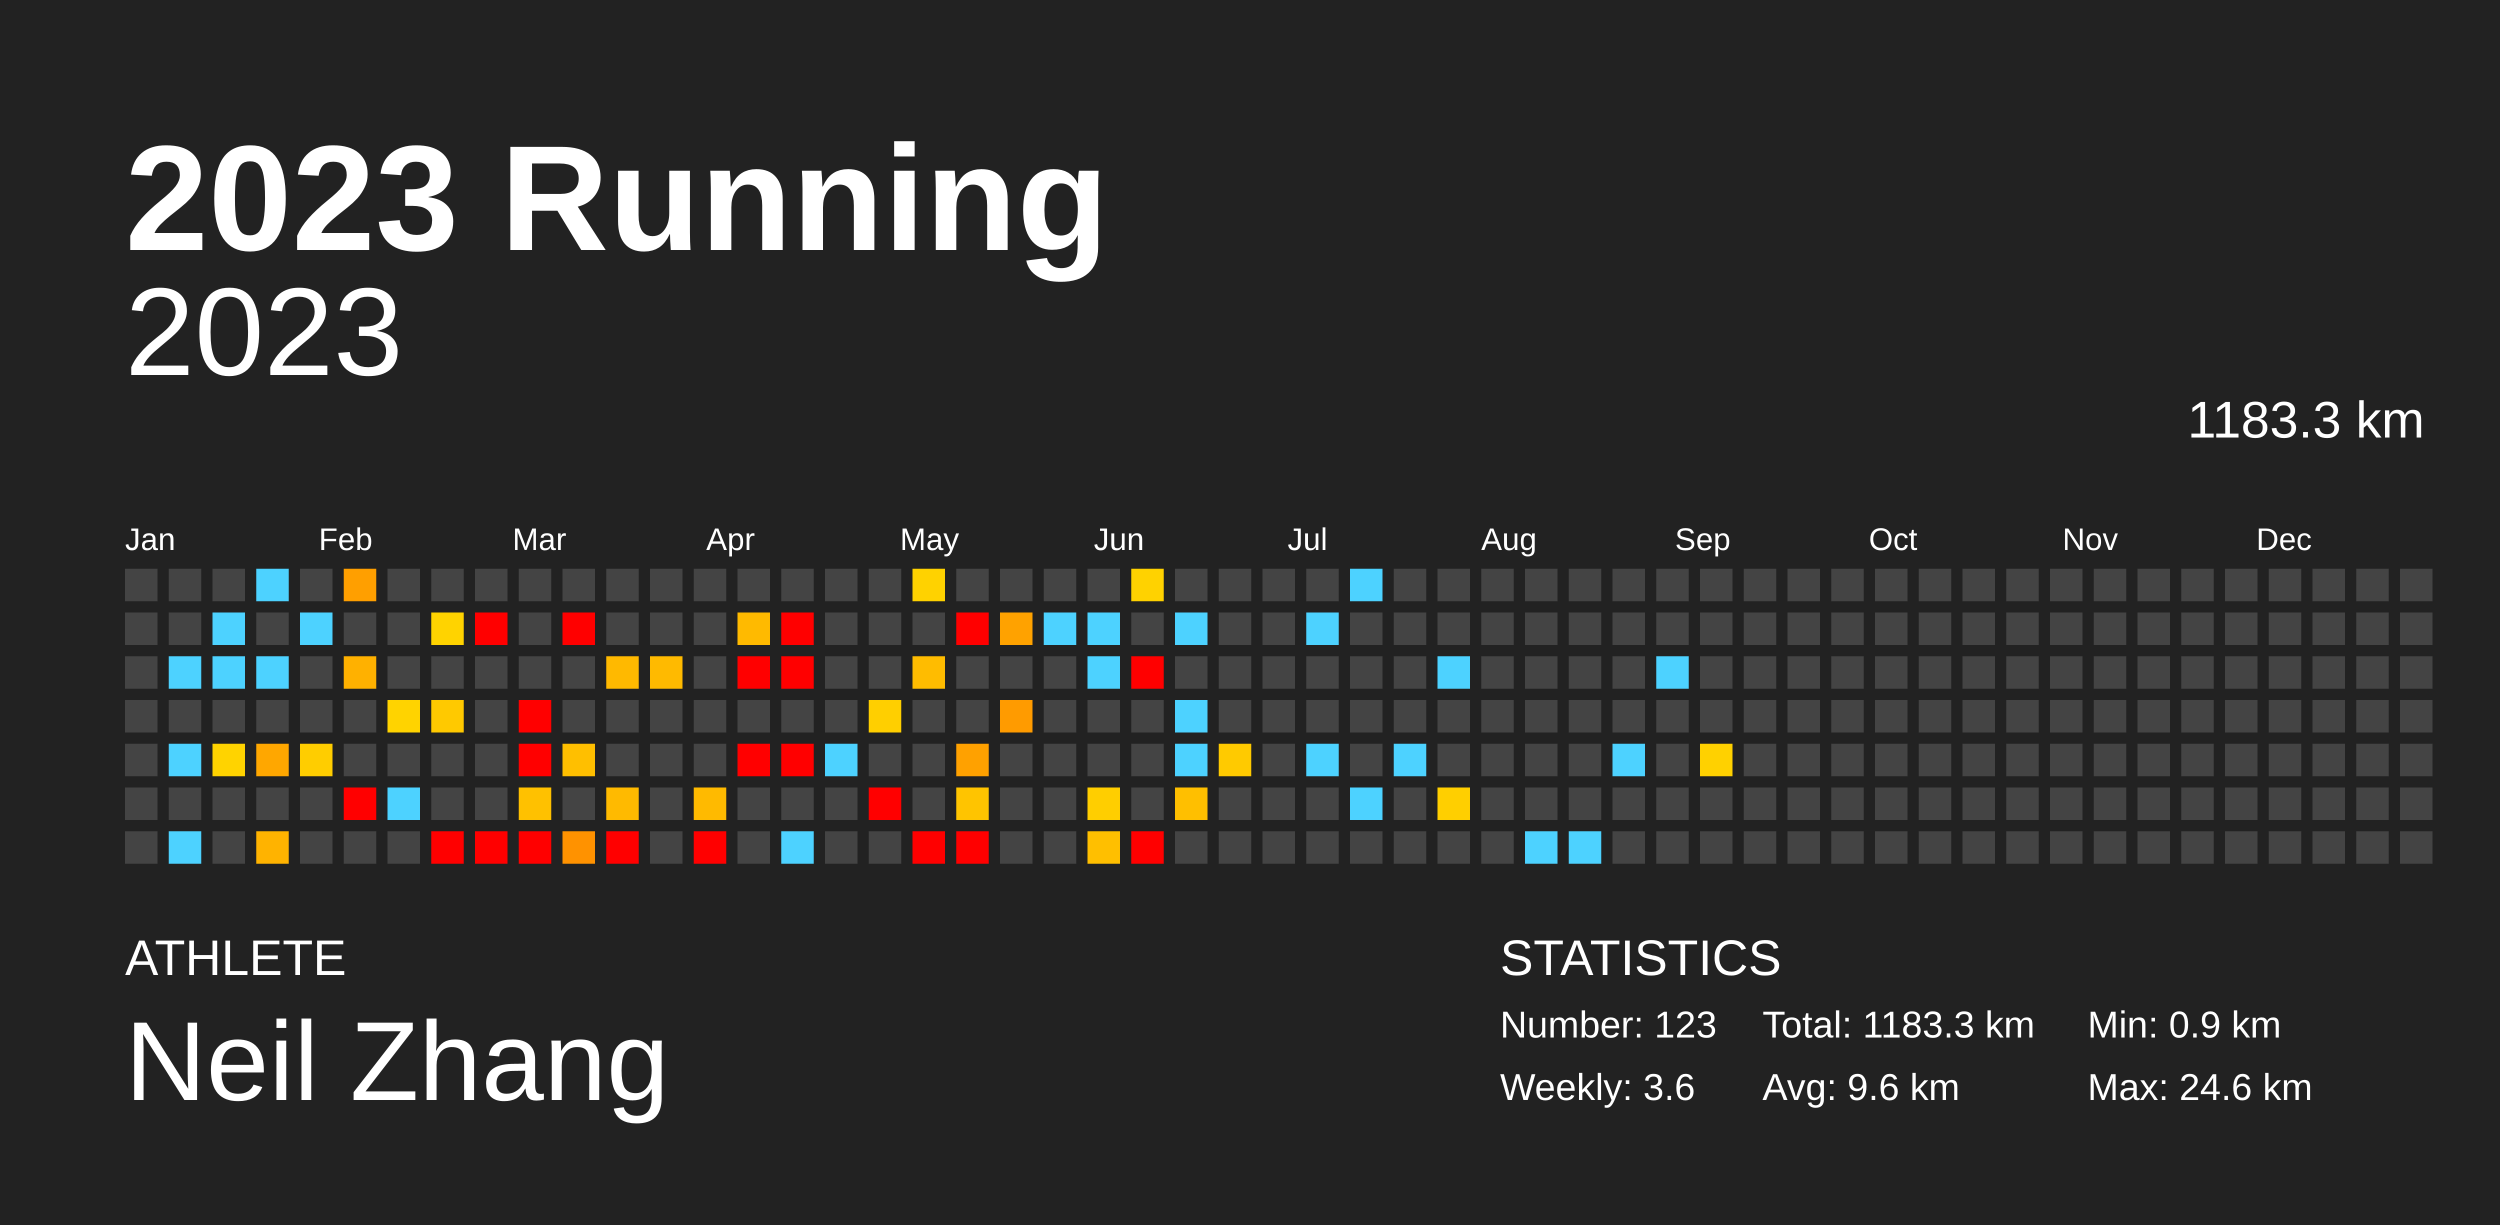
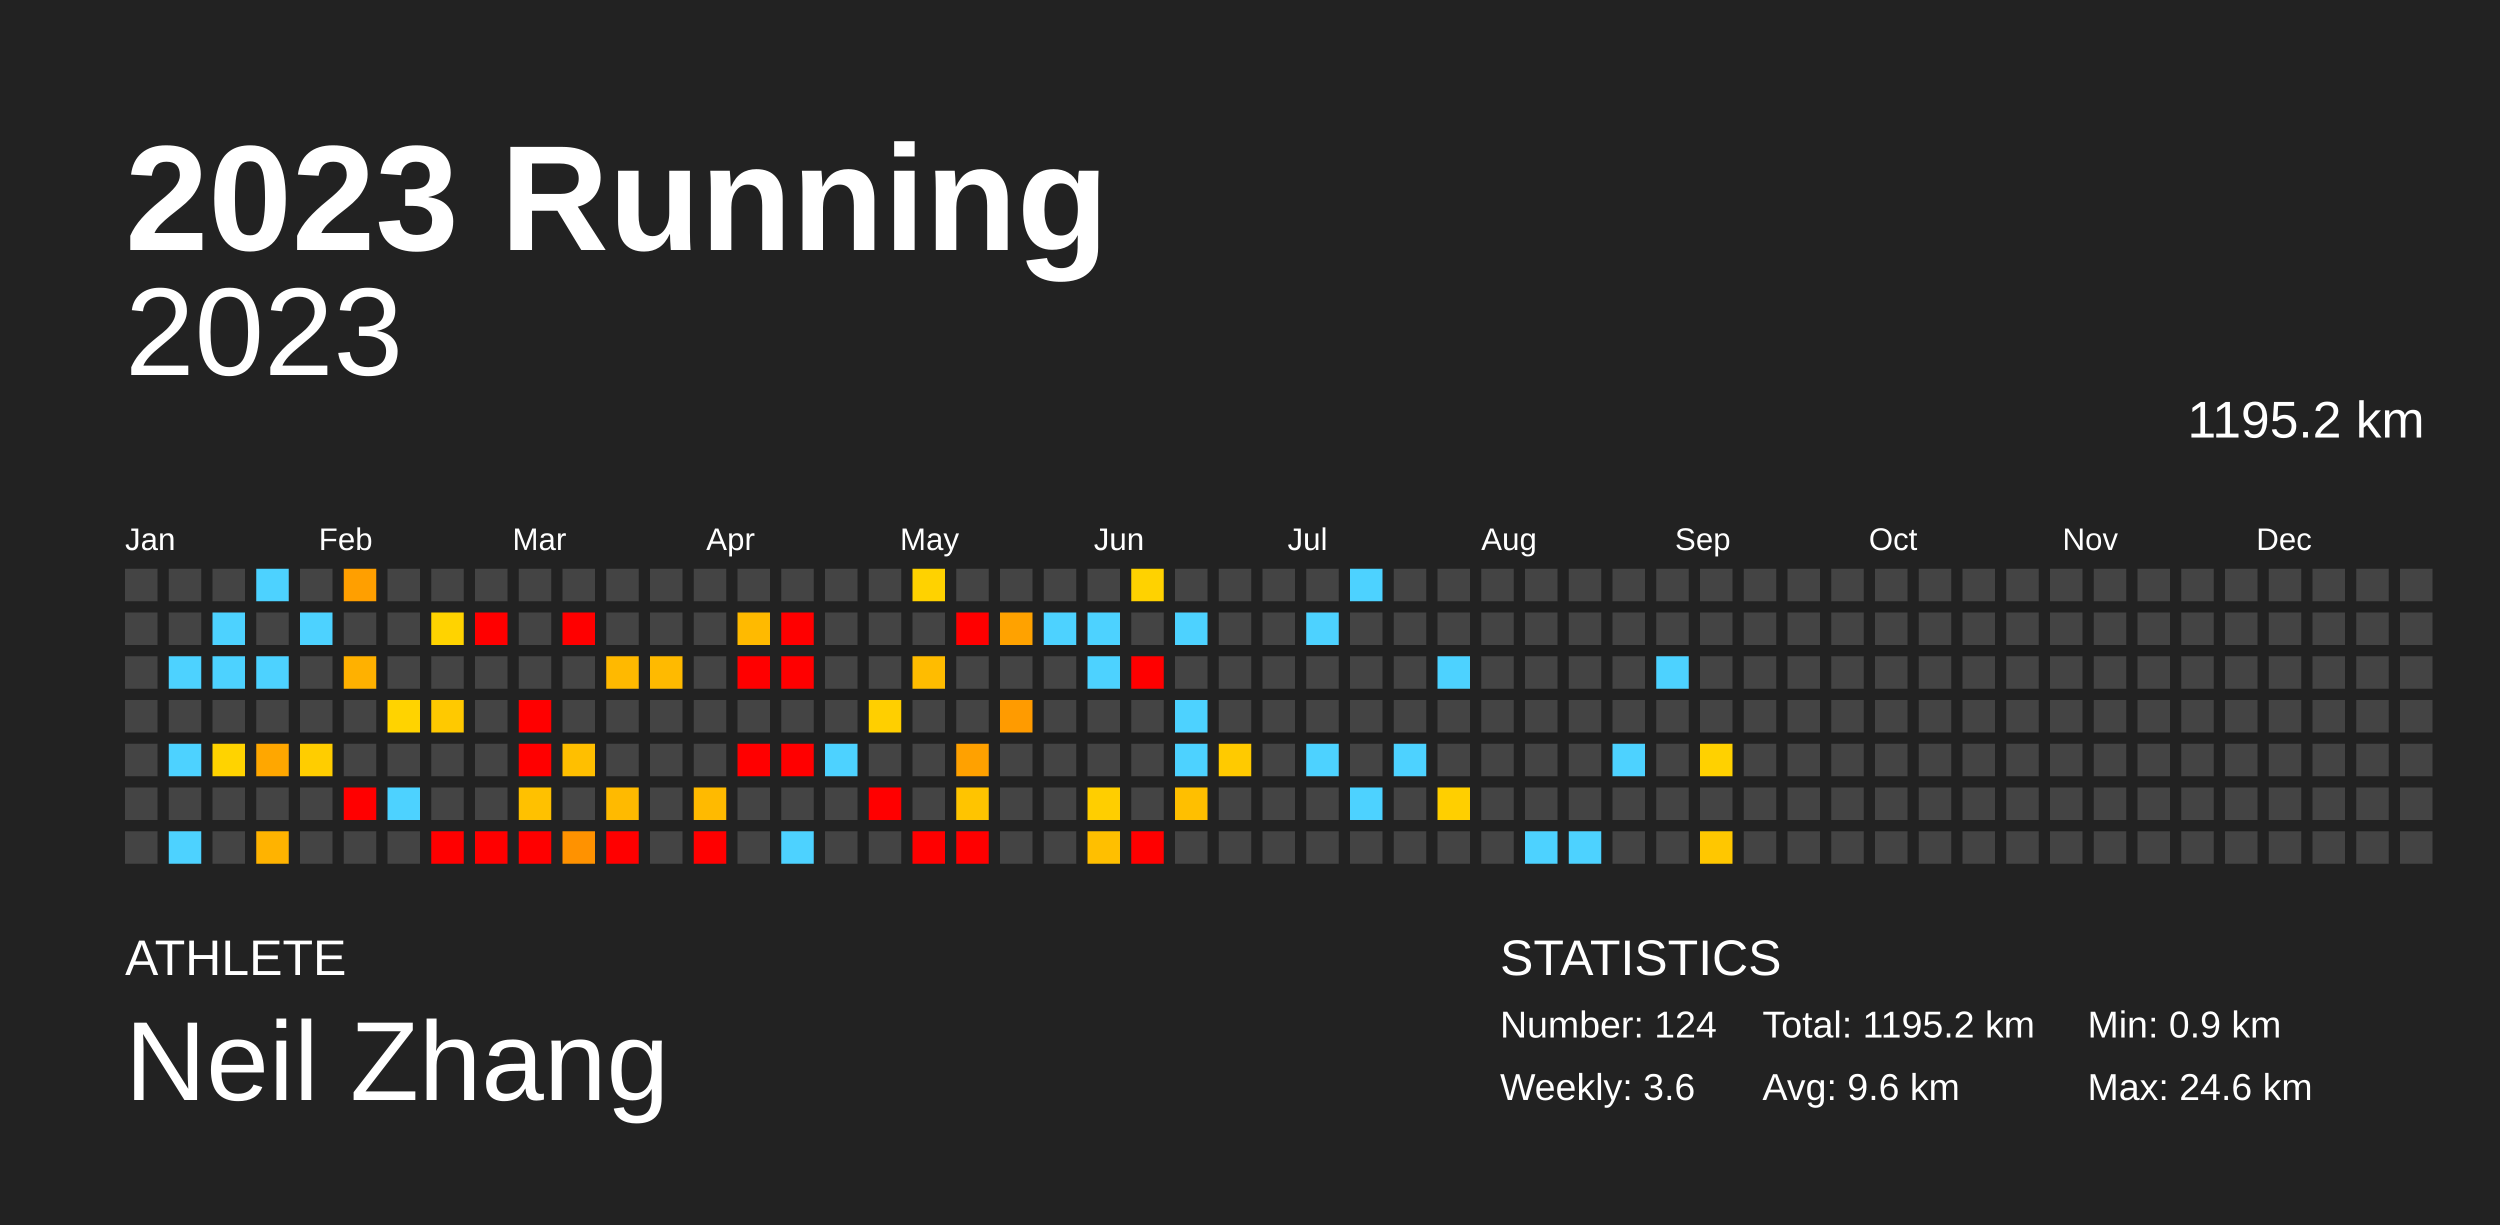
<svg xmlns="http://www.w3.org/2000/svg" baseProfile="full" height="98mm" version="1.1" viewBox="0,0,200,98" width="200mm">
  <defs />
  <rect fill="#222222" height="98" width="200" x="0" y="0" />
  <text fill="#FFFFFF" style="font-size:12px; font-family:Arial; font-weight:bold;" x="10" y="20">2023 Running</text>
  <text fill="#FFFFFF" style="font-size:4px; font-family:Arial" x="10" y="78">ATHLETE</text>
  <text fill="#FFFFFF" style="font-size:9px; font-family:Arial" x="10" y="88">Neil Zhang</text>
  <text fill="#FFFFFF" style="font-size:4px; font-family:Arial" x="120" y="78">STATISTICS</text>
-   <text fill="#FFFFFF" style="font-size:3px; font-family:Arial" x="120" y="83">Number: 123</text>
+   <text fill="#FFFFFF" style="font-size:3px; font-family:Arial" x="120" y="83">Number: 124</text>
  <text fill="#FFFFFF" style="font-size:3px; font-family:Arial" x="120" y="88">Weekly: 3.6</text>
-   <text fill="#FFFFFF" style="font-size:3px; font-family:Arial" x="141" y="83">Total: 1183.3 km</text>
+   <text fill="#FFFFFF" style="font-size:3px; font-family:Arial" x="141" y="83">Total: 1195.2 km</text>
  <text fill="#FFFFFF" style="font-size:3px; font-family:Arial" x="141" y="88">Avg: 9.6 km</text>
  <text fill="#FFFFFF" style="font-size:3px; font-family:Arial" x="167" y="83">Min: 0.9 km</text>
  <text fill="#FFFFFF" style="font-size:3px; font-family:Arial" x="167" y="88">Max: 24.6 km</text>
  <text alignment-baseline="hanging" fill="#FFFFFF" style="font-size:10.0px; font-family:Arial;" x="10" y="30">2023</text>
-   <text alignment-baseline="hanging" fill="#FFFFFF" style="font-size:4.125px; font-family:Arial;" x="175" y="35">1183.3 km</text>
+   <text alignment-baseline="hanging" fill="#FFFFFF" style="font-size:4.125px; font-family:Arial;" x="175" y="35">1195.2 km</text>
  <text fill="#FFFFFF" style="font-size:2.5px; font-family:Arial" x="10.0" y="44">Jan</text>
  <text fill="#FFFFFF" style="font-size:2.5px; font-family:Arial" x="25.5" y="44">Feb</text>
  <text fill="#FFFFFF" style="font-size:2.5px; font-family:Arial" x="41.0" y="44">Mar</text>
  <text fill="#FFFFFF" style="font-size:2.5px; font-family:Arial" x="56.5" y="44">Apr</text>
  <text fill="#FFFFFF" style="font-size:2.5px; font-family:Arial" x="72.0" y="44">May</text>
  <text fill="#FFFFFF" style="font-size:2.5px; font-family:Arial" x="87.5" y="44">Jun</text>
  <text fill="#FFFFFF" style="font-size:2.5px; font-family:Arial" x="103.0" y="44">Jul</text>
  <text fill="#FFFFFF" style="font-size:2.5px; font-family:Arial" x="118.5" y="44">Aug</text>
  <text fill="#FFFFFF" style="font-size:2.5px; font-family:Arial" x="134.0" y="44">Sep</text>
  <text fill="#FFFFFF" style="font-size:2.5px; font-family:Arial" x="149.5" y="44">Oct</text>
  <text fill="#FFFFFF" style="font-size:2.5px; font-family:Arial" x="165.0" y="44">Nov</text>
  <text fill="#FFFFFF" style="font-size:2.5px; font-family:Arial" x="180.5" y="44">Dec</text>
  <rect fill="#444444" height="2.6" width="2.6" x="10.0" y="45.5" />
  <rect fill="#444444" height="2.6" width="2.6" x="10.0" y="49.0" />
  <rect fill="#444444" height="2.6" width="2.6" x="10.0" y="52.5" />
  <rect fill="#444444" height="2.6" width="2.6" x="10.0" y="56.0" />
  <rect fill="#444444" height="2.6" width="2.6" x="10.0" y="59.5" />
  <rect fill="#444444" height="2.6" width="2.6" x="10.0" y="63.0" />
  <rect fill="#444444" height="2.6" width="2.6" x="10.0" y="66.5" />
  <rect fill="#444444" height="2.6" width="2.6" x="13.5" y="45.5" />
  <rect fill="#444444" height="2.6" width="2.6" x="13.5" y="49.0" />
  <rect fill="#4dd2ff" height="2.6" width="2.6" x="13.5" y="52.5" />
  <rect fill="#444444" height="2.6" width="2.6" x="13.5" y="56.0" />
  <rect fill="#4dd2ff" height="2.6" width="2.6" x="13.5" y="59.5" />
  <rect fill="#444444" height="2.6" width="2.6" x="13.5" y="63.0" />
  <rect fill="#4dd2ff" height="2.6" width="2.6" x="13.5" y="66.5" />
  <rect fill="#444444" height="2.6" width="2.6" x="17.0" y="45.5" />
  <rect fill="#4dd2ff" height="2.6" width="2.6" x="17.0" y="49.0" />
  <rect fill="#4dd2ff" height="2.6" width="2.6" x="17.0" y="52.5" />
  <rect fill="#444444" height="2.6" width="2.6" x="17.0" y="56.0" />
  <rect fill="#ffd300" height="2.6" width="2.6" x="17.0" y="59.5" />
  <rect fill="#444444" height="2.6" width="2.6" x="17.0" y="63.0" />
  <rect fill="#444444" height="2.6" width="2.6" x="17.0" y="66.5" />
  <rect fill="#4dd2ff" height="2.6" width="2.6" x="20.5" y="45.5" />
  <rect fill="#444444" height="2.6" width="2.6" x="20.5" y="49.0" />
  <rect fill="#4dd2ff" height="2.6" width="2.6" x="20.5" y="52.5" />
  <rect fill="#444444" height="2.6" width="2.6" x="20.5" y="56.0" />
  <rect fill="#ffa700" height="2.6" width="2.6" x="20.5" y="59.5" />
  <rect fill="#444444" height="2.6" width="2.6" x="20.5" y="63.0" />
  <rect fill="#ffb300" height="2.6" width="2.6" x="20.5" y="66.5" />
  <rect fill="#444444" height="2.6" width="2.6" x="24.0" y="45.5" />
  <rect fill="#4dd2ff" height="2.6" width="2.6" x="24.0" y="49.0" />
  <rect fill="#444444" height="2.6" width="2.6" x="24.0" y="52.5" />
  <rect fill="#444444" height="2.6" width="2.6" x="24.0" y="56.0" />
  <rect fill="#ffcd00" height="2.6" width="2.6" x="24.0" y="59.5" />
  <rect fill="#444444" height="2.6" width="2.6" x="24.0" y="63.0" />
  <rect fill="#444444" height="2.6" width="2.6" x="24.0" y="66.5" />
  <rect fill="#ff9f00" height="2.6" width="2.6" x="27.5" y="45.5" />
  <rect fill="#444444" height="2.6" width="2.6" x="27.5" y="49.0" />
  <rect fill="#ffb100" height="2.6" width="2.6" x="27.5" y="52.5" />
  <rect fill="#444444" height="2.6" width="2.6" x="27.5" y="56.0" />
  <rect fill="#444444" height="2.6" width="2.6" x="27.5" y="59.5" />
  <rect fill="red" height="2.6" width="2.6" x="27.5" y="63.0" />
  <rect fill="#444444" height="2.6" width="2.6" x="27.5" y="66.5" />
  <rect fill="#444444" height="2.6" width="2.6" x="31.0" y="45.5" />
  <rect fill="#444444" height="2.6" width="2.6" x="31.0" y="49.0" />
  <rect fill="#444444" height="2.6" width="2.6" x="31.0" y="52.5" />
  <rect fill="#ffd300" height="2.6" width="2.6" x="31.0" y="56.0" />
  <rect fill="#444444" height="2.6" width="2.6" x="31.0" y="59.5" />
  <rect fill="#4dd2ff" height="2.6" width="2.6" x="31.0" y="63.0" />
  <rect fill="#444444" height="2.6" width="2.6" x="31.0" y="66.5" />
  <rect fill="#444444" height="2.6" width="2.6" x="34.5" y="45.5" />
  <rect fill="#ffd300" height="2.6" width="2.6" x="34.5" y="49.0" />
  <rect fill="#444444" height="2.6" width="2.6" x="34.5" y="52.5" />
  <rect fill="#ffc900" height="2.6" width="2.6" x="34.5" y="56.0" />
  <rect fill="#444444" height="2.6" width="2.6" x="34.5" y="59.5" />
  <rect fill="#444444" height="2.6" width="2.6" x="34.5" y="63.0" />
  <rect fill="red" height="2.6" width="2.6" x="34.5" y="66.5" />
  <rect fill="#444444" height="2.6" width="2.6" x="38.0" y="45.5" />
  <rect fill="red" height="2.6" width="2.6" x="38.0" y="49.0" />
  <rect fill="#444444" height="2.6" width="2.6" x="38.0" y="52.5" />
  <rect fill="#444444" height="2.6" width="2.6" x="38.0" y="56.0" />
  <rect fill="#444444" height="2.6" width="2.6" x="38.0" y="59.5" />
  <rect fill="#444444" height="2.6" width="2.6" x="38.0" y="63.0" />
  <rect fill="red" height="2.6" width="2.6" x="38.0" y="66.5" />
  <rect fill="#444444" height="2.6" width="2.6" x="41.5" y="45.5" />
  <rect fill="#444444" height="2.6" width="2.6" x="41.5" y="49.0" />
  <rect fill="#444444" height="2.6" width="2.6" x="41.5" y="52.5" />
  <rect fill="red" height="2.6" width="2.6" x="41.5" y="56.0" />
  <rect fill="red" height="2.6" width="2.6" x="41.5" y="59.5" />
  <rect fill="#ffc100" height="2.6" width="2.6" x="41.5" y="63.0" />
  <rect fill="red" height="2.6" width="2.6" x="41.5" y="66.5" />
  <rect fill="#444444" height="2.6" width="2.6" x="45.0" y="45.5" />
  <rect fill="red" height="2.6" width="2.6" x="45.0" y="49.0" />
  <rect fill="#444444" height="2.6" width="2.6" x="45.0" y="52.5" />
  <rect fill="#444444" height="2.6" width="2.6" x="45.0" y="56.0" />
  <rect fill="#ffbf00" height="2.6" width="2.6" x="45.0" y="59.5" />
  <rect fill="#444444" height="2.6" width="2.6" x="45.0" y="63.0" />
  <rect fill="#ff9200" height="2.6" width="2.6" x="45.0" y="66.5" />
  <rect fill="#444444" height="2.6" width="2.6" x="48.5" y="45.5" />
  <rect fill="#444444" height="2.6" width="2.6" x="48.5" y="49.0" />
  <rect fill="#ffb900" height="2.6" width="2.6" x="48.5" y="52.5" />
  <rect fill="#444444" height="2.6" width="2.6" x="48.5" y="56.0" />
  <rect fill="#444444" height="2.6" width="2.6" x="48.5" y="59.5" />
  <rect fill="#ffba00" height="2.6" width="2.6" x="48.5" y="63.0" />
  <rect fill="red" height="2.6" width="2.6" x="48.5" y="66.5" />
  <rect fill="#444444" height="2.6" width="2.6" x="52.0" y="45.5" />
  <rect fill="#444444" height="2.6" width="2.6" x="52.0" y="49.0" />
  <rect fill="#ffba00" height="2.6" width="2.6" x="52.0" y="52.5" />
  <rect fill="#444444" height="2.6" width="2.6" x="52.0" y="56.0" />
  <rect fill="#444444" height="2.6" width="2.6" x="52.0" y="59.5" />
  <rect fill="#444444" height="2.6" width="2.6" x="52.0" y="63.0" />
  <rect fill="#444444" height="2.6" width="2.6" x="52.0" y="66.5" />
  <rect fill="#444444" height="2.6" width="2.6" x="55.5" y="45.5" />
  <rect fill="#444444" height="2.6" width="2.6" x="55.5" y="49.0" />
  <rect fill="#444444" height="2.6" width="2.6" x="55.5" y="52.5" />
  <rect fill="#444444" height="2.6" width="2.6" x="55.5" y="56.0" />
  <rect fill="#444444" height="2.6" width="2.6" x="55.5" y="59.5" />
  <rect fill="#ffba00" height="2.6" width="2.6" x="55.5" y="63.0" />
  <rect fill="red" height="2.6" width="2.6" x="55.5" y="66.5" />
  <rect fill="#444444" height="2.6" width="2.6" x="59.0" y="45.5" />
  <rect fill="#ffba00" height="2.6" width="2.6" x="59.0" y="49.0" />
  <rect fill="red" height="2.6" width="2.6" x="59.0" y="52.5" />
  <rect fill="#444444" height="2.6" width="2.6" x="59.0" y="56.0" />
  <rect fill="red" height="2.6" width="2.6" x="59.0" y="59.5" />
  <rect fill="#444444" height="2.6" width="2.6" x="59.0" y="63.0" />
  <rect fill="#444444" height="2.6" width="2.6" x="59.0" y="66.5" />
  <rect fill="#444444" height="2.6" width="2.6" x="62.5" y="45.5" />
  <rect fill="red" height="2.6" width="2.6" x="62.5" y="49.0" />
  <rect fill="red" height="2.6" width="2.6" x="62.5" y="52.5" />
  <rect fill="#444444" height="2.6" width="2.6" x="62.5" y="56.0" />
  <rect fill="red" height="2.6" width="2.6" x="62.5" y="59.5" />
  <rect fill="#444444" height="2.6" width="2.6" x="62.5" y="63.0" />
  <rect fill="#4dd2ff" height="2.6" width="2.6" x="62.5" y="66.5" />
  <rect fill="#444444" height="2.6" width="2.6" x="66.0" y="45.5" />
  <rect fill="#444444" height="2.6" width="2.6" x="66.0" y="49.0" />
  <rect fill="#444444" height="2.6" width="2.6" x="66.0" y="52.5" />
  <rect fill="#444444" height="2.6" width="2.6" x="66.0" y="56.0" />
  <rect fill="#4dd2ff" height="2.6" width="2.6" x="66.0" y="59.5" />
  <rect fill="#444444" height="2.6" width="2.6" x="66.0" y="63.0" />
  <rect fill="#444444" height="2.6" width="2.6" x="66.0" y="66.5" />
  <rect fill="#444444" height="2.6" width="2.6" x="69.5" y="45.5" />
  <rect fill="#444444" height="2.6" width="2.6" x="69.5" y="49.0" />
  <rect fill="#444444" height="2.6" width="2.6" x="69.5" y="52.5" />
  <rect fill="#ffcf00" height="2.6" width="2.6" x="69.5" y="56.0" />
  <rect fill="#444444" height="2.6" width="2.6" x="69.5" y="59.5" />
  <rect fill="red" height="2.6" width="2.6" x="69.5" y="63.0" />
  <rect fill="#444444" height="2.6" width="2.6" x="69.5" y="66.5" />
  <rect fill="#ffd200" height="2.6" width="2.6" x="73.0" y="45.5" />
  <rect fill="#444444" height="2.6" width="2.6" x="73.0" y="49.0" />
  <rect fill="#ffbc00" height="2.6" width="2.6" x="73.0" y="52.5" />
  <rect fill="#444444" height="2.6" width="2.6" x="73.0" y="56.0" />
  <rect fill="#444444" height="2.6" width="2.6" x="73.0" y="59.5" />
  <rect fill="#444444" height="2.6" width="2.6" x="73.0" y="63.0" />
  <rect fill="red" height="2.6" width="2.6" x="73.0" y="66.5" />
  <rect fill="#444444" height="2.6" width="2.6" x="76.5" y="45.5" />
  <rect fill="red" height="2.6" width="2.6" x="76.5" y="49.0" />
  <rect fill="#444444" height="2.6" width="2.6" x="76.5" y="52.5" />
  <rect fill="#444444" height="2.6" width="2.6" x="76.5" y="56.0" />
  <rect fill="#ffa100" height="2.6" width="2.6" x="76.5" y="59.5" />
  <rect fill="#ffc400" height="2.6" width="2.6" x="76.5" y="63.0" />
  <rect fill="red" height="2.6" width="2.6" x="76.5" y="66.5" />
  <rect fill="#444444" height="2.6" width="2.6" x="80.0" y="45.5" />
  <rect fill="#ffa200" height="2.6" width="2.6" x="80.0" y="49.0" />
  <rect fill="#444444" height="2.6" width="2.6" x="80.0" y="52.5" />
  <rect fill="#ff9b00" height="2.6" width="2.6" x="80.0" y="56.0" />
  <rect fill="#444444" height="2.6" width="2.6" x="80.0" y="59.5" />
  <rect fill="#444444" height="2.6" width="2.6" x="80.0" y="63.0" />
  <rect fill="#444444" height="2.6" width="2.6" x="80.0" y="66.5" />
  <rect fill="#444444" height="2.6" width="2.6" x="83.5" y="45.5" />
  <rect fill="#4dd2ff" height="2.6" width="2.6" x="83.5" y="49.0" />
  <rect fill="#444444" height="2.6" width="2.6" x="83.5" y="52.5" />
  <rect fill="#444444" height="2.6" width="2.6" x="83.5" y="56.0" />
  <rect fill="#444444" height="2.6" width="2.6" x="83.5" y="59.5" />
  <rect fill="#444444" height="2.6" width="2.6" x="83.5" y="63.0" />
  <rect fill="#444444" height="2.6" width="2.6" x="83.5" y="66.5" />
  <rect fill="#444444" height="2.6" width="2.6" x="87.0" y="45.5" />
  <rect fill="#4dd2ff" height="2.6" width="2.6" x="87.0" y="49.0" />
  <rect fill="#4dd2ff" height="2.6" width="2.6" x="87.0" y="52.5" />
  <rect fill="#444444" height="2.6" width="2.6" x="87.0" y="56.0" />
  <rect fill="#444444" height="2.6" width="2.6" x="87.0" y="59.5" />
  <rect fill="#ffce00" height="2.6" width="2.6" x="87.0" y="63.0" />
  <rect fill="#ffbf00" height="2.6" width="2.6" x="87.0" y="66.5" />
  <rect fill="#ffd200" height="2.6" width="2.6" x="90.5" y="45.5" />
  <rect fill="#444444" height="2.6" width="2.6" x="90.5" y="49.0" />
  <rect fill="red" height="2.6" width="2.6" x="90.5" y="52.5" />
  <rect fill="#444444" height="2.6" width="2.6" x="90.5" y="56.0" />
  <rect fill="#444444" height="2.6" width="2.6" x="90.5" y="59.5" />
  <rect fill="#444444" height="2.6" width="2.6" x="90.5" y="63.0" />
  <rect fill="red" height="2.6" width="2.6" x="90.5" y="66.5" />
  <rect fill="#444444" height="2.6" width="2.6" x="94.0" y="45.5" />
  <rect fill="#4dd2ff" height="2.6" width="2.6" x="94.0" y="49.0" />
  <rect fill="#444444" height="2.6" width="2.6" x="94.0" y="52.5" />
  <rect fill="#4dd2ff" height="2.6" width="2.6" x="94.0" y="56.0" />
  <rect fill="#4dd2ff" height="2.6" width="2.6" x="94.0" y="59.5" />
  <rect fill="#ffbf00" height="2.6" width="2.6" x="94.0" y="63.0" />
  <rect fill="#444444" height="2.6" width="2.6" x="94.0" y="66.5" />
  <rect fill="#444444" height="2.6" width="2.6" x="97.5" y="45.5" />
  <rect fill="#444444" height="2.6" width="2.6" x="97.5" y="49.0" />
  <rect fill="#444444" height="2.6" width="2.6" x="97.5" y="52.5" />
  <rect fill="#444444" height="2.6" width="2.6" x="97.5" y="56.0" />
  <rect fill="#ffca00" height="2.6" width="2.6" x="97.5" y="59.5" />
  <rect fill="#444444" height="2.6" width="2.6" x="97.5" y="63.0" />
  <rect fill="#444444" height="2.6" width="2.6" x="97.5" y="66.5" />
  <rect fill="#444444" height="2.6" width="2.6" x="101.0" y="45.5" />
  <rect fill="#444444" height="2.6" width="2.6" x="101.0" y="49.0" />
  <rect fill="#444444" height="2.6" width="2.6" x="101.0" y="52.5" />
  <rect fill="#444444" height="2.6" width="2.6" x="101.0" y="56.0" />
  <rect fill="#444444" height="2.6" width="2.6" x="101.0" y="59.5" />
  <rect fill="#444444" height="2.6" width="2.6" x="101.0" y="63.0" />
  <rect fill="#444444" height="2.6" width="2.6" x="101.0" y="66.5" />
  <rect fill="#444444" height="2.6" width="2.6" x="104.5" y="45.5" />
  <rect fill="#4dd2ff" height="2.6" width="2.6" x="104.5" y="49.0" />
  <rect fill="#444444" height="2.6" width="2.6" x="104.5" y="52.5" />
  <rect fill="#444444" height="2.6" width="2.6" x="104.5" y="56.0" />
  <rect fill="#4dd2ff" height="2.6" width="2.6" x="104.5" y="59.5" />
  <rect fill="#444444" height="2.6" width="2.6" x="104.5" y="63.0" />
  <rect fill="#444444" height="2.6" width="2.6" x="104.5" y="66.5" />
  <rect fill="#4dd2ff" height="2.6" width="2.6" x="108.0" y="45.5" />
  <rect fill="#444444" height="2.6" width="2.6" x="108.0" y="49.0" />
  <rect fill="#444444" height="2.6" width="2.6" x="108.0" y="52.5" />
  <rect fill="#444444" height="2.6" width="2.6" x="108.0" y="56.0" />
  <rect fill="#444444" height="2.6" width="2.6" x="108.0" y="59.5" />
  <rect fill="#4dd2ff" height="2.6" width="2.6" x="108.0" y="63.0" />
  <rect fill="#444444" height="2.6" width="2.6" x="108.0" y="66.5" />
  <rect fill="#444444" height="2.6" width="2.6" x="111.5" y="45.5" />
  <rect fill="#444444" height="2.6" width="2.6" x="111.5" y="49.0" />
  <rect fill="#444444" height="2.6" width="2.6" x="111.5" y="52.5" />
  <rect fill="#444444" height="2.6" width="2.6" x="111.5" y="56.0" />
  <rect fill="#4dd2ff" height="2.6" width="2.6" x="111.5" y="59.5" />
  <rect fill="#444444" height="2.6" width="2.6" x="111.5" y="63.0" />
  <rect fill="#444444" height="2.6" width="2.6" x="111.5" y="66.5" />
  <rect fill="#444444" height="2.6" width="2.6" x="115.0" y="45.5" />
  <rect fill="#444444" height="2.6" width="2.6" x="115.0" y="49.0" />
  <rect fill="#4dd2ff" height="2.6" width="2.6" x="115.0" y="52.5" />
  <rect fill="#444444" height="2.6" width="2.6" x="115.0" y="56.0" />
  <rect fill="#444444" height="2.6" width="2.6" x="115.0" y="59.5" />
  <rect fill="#ffcf00" height="2.6" width="2.6" x="115.0" y="63.0" />
  <rect fill="#444444" height="2.6" width="2.6" x="115.0" y="66.5" />
  <rect fill="#444444" height="2.6" width="2.6" x="118.5" y="45.5" />
  <rect fill="#444444" height="2.6" width="2.6" x="118.5" y="49.0" />
  <rect fill="#444444" height="2.6" width="2.6" x="118.5" y="52.5" />
  <rect fill="#444444" height="2.6" width="2.6" x="118.5" y="56.0" />
  <rect fill="#444444" height="2.6" width="2.6" x="118.5" y="59.5" />
  <rect fill="#444444" height="2.6" width="2.6" x="118.5" y="63.0" />
  <rect fill="#444444" height="2.6" width="2.6" x="118.5" y="66.5" />
  <rect fill="#444444" height="2.6" width="2.6" x="122.0" y="45.5" />
  <rect fill="#444444" height="2.6" width="2.6" x="122.0" y="49.0" />
  <rect fill="#444444" height="2.6" width="2.6" x="122.0" y="52.5" />
  <rect fill="#444444" height="2.6" width="2.6" x="122.0" y="56.0" />
  <rect fill="#444444" height="2.6" width="2.6" x="122.0" y="59.5" />
  <rect fill="#444444" height="2.6" width="2.6" x="122.0" y="63.0" />
  <rect fill="#4dd2ff" height="2.6" width="2.6" x="122.0" y="66.5" />
  <rect fill="#444444" height="2.6" width="2.6" x="125.5" y="45.5" />
  <rect fill="#444444" height="2.6" width="2.6" x="125.5" y="49.0" />
  <rect fill="#444444" height="2.6" width="2.6" x="125.5" y="52.5" />
  <rect fill="#444444" height="2.6" width="2.6" x="125.5" y="56.0" />
  <rect fill="#444444" height="2.6" width="2.6" x="125.5" y="59.5" />
  <rect fill="#444444" height="2.6" width="2.6" x="125.5" y="63.0" />
  <rect fill="#4dd2ff" height="2.6" width="2.6" x="125.5" y="66.5" />
  <rect fill="#444444" height="2.6" width="2.6" x="129.0" y="45.5" />
  <rect fill="#444444" height="2.6" width="2.6" x="129.0" y="49.0" />
  <rect fill="#444444" height="2.6" width="2.6" x="129.0" y="52.5" />
  <rect fill="#444444" height="2.6" width="2.6" x="129.0" y="56.0" />
  <rect fill="#4dd2ff" height="2.6" width="2.6" x="129.0" y="59.5" />
  <rect fill="#444444" height="2.6" width="2.6" x="129.0" y="63.0" />
  <rect fill="#444444" height="2.6" width="2.6" x="129.0" y="66.5" />
  <rect fill="#444444" height="2.6" width="2.6" x="132.5" y="45.5" />
  <rect fill="#444444" height="2.6" width="2.6" x="132.5" y="49.0" />
  <rect fill="#4dd2ff" height="2.6" width="2.6" x="132.5" y="52.5" />
  <rect fill="#444444" height="2.6" width="2.6" x="132.5" y="56.0" />
  <rect fill="#444444" height="2.6" width="2.6" x="132.5" y="59.5" />
  <rect fill="#444444" height="2.6" width="2.6" x="132.5" y="63.0" />
  <rect fill="#444444" height="2.6" width="2.6" x="132.5" y="66.5" />
  <rect fill="#444444" height="2.6" width="2.6" x="136.0" y="45.5" />
  <rect fill="#444444" height="2.6" width="2.6" x="136.0" y="49.0" />
  <rect fill="#444444" height="2.6" width="2.6" x="136.0" y="52.5" />
  <rect fill="#444444" height="2.6" width="2.6" x="136.0" y="56.0" />
  <rect fill="#ffd100" height="2.6" width="2.6" x="136.0" y="59.5" />
  <rect fill="#444444" height="2.6" width="2.6" x="136.0" y="63.0" />
-   <rect fill="#444444" height="2.6" width="2.6" x="136.0" y="66.5" />
+   <rect fill="#ffc700" height="2.6" width="2.6" x="136.0" y="66.5" />
  <rect fill="#444444" height="2.6" width="2.6" x="139.5" y="45.5" />
  <rect fill="#444444" height="2.6" width="2.6" x="139.5" y="49.0" />
  <rect fill="#444444" height="2.6" width="2.6" x="139.5" y="52.5" />
  <rect fill="#444444" height="2.6" width="2.6" x="139.5" y="56.0" />
  <rect fill="#444444" height="2.6" width="2.6" x="139.5" y="59.5" />
  <rect fill="#444444" height="2.6" width="2.6" x="139.5" y="63.0" />
  <rect fill="#444444" height="2.6" width="2.6" x="139.5" y="66.5" />
  <rect fill="#444444" height="2.6" width="2.6" x="143.0" y="45.5" />
  <rect fill="#444444" height="2.6" width="2.6" x="143.0" y="49.0" />
  <rect fill="#444444" height="2.6" width="2.6" x="143.0" y="52.5" />
  <rect fill="#444444" height="2.6" width="2.6" x="143.0" y="56.0" />
  <rect fill="#444444" height="2.6" width="2.6" x="143.0" y="59.5" />
  <rect fill="#444444" height="2.6" width="2.6" x="143.0" y="63.0" />
  <rect fill="#444444" height="2.6" width="2.6" x="143.0" y="66.5" />
  <rect fill="#444444" height="2.6" width="2.6" x="146.5" y="45.5" />
  <rect fill="#444444" height="2.6" width="2.6" x="146.5" y="49.0" />
  <rect fill="#444444" height="2.6" width="2.6" x="146.5" y="52.5" />
  <rect fill="#444444" height="2.6" width="2.6" x="146.5" y="56.0" />
  <rect fill="#444444" height="2.6" width="2.6" x="146.5" y="59.5" />
  <rect fill="#444444" height="2.6" width="2.6" x="146.5" y="63.0" />
  <rect fill="#444444" height="2.6" width="2.6" x="146.5" y="66.5" />
  <rect fill="#444444" height="2.6" width="2.6" x="150.0" y="45.5" />
  <rect fill="#444444" height="2.6" width="2.6" x="150.0" y="49.0" />
  <rect fill="#444444" height="2.6" width="2.6" x="150.0" y="52.5" />
  <rect fill="#444444" height="2.6" width="2.6" x="150.0" y="56.0" />
  <rect fill="#444444" height="2.6" width="2.6" x="150.0" y="59.5" />
  <rect fill="#444444" height="2.6" width="2.6" x="150.0" y="63.0" />
  <rect fill="#444444" height="2.6" width="2.6" x="150.0" y="66.5" />
  <rect fill="#444444" height="2.6" width="2.6" x="153.5" y="45.5" />
  <rect fill="#444444" height="2.6" width="2.6" x="153.5" y="49.0" />
  <rect fill="#444444" height="2.6" width="2.6" x="153.5" y="52.5" />
  <rect fill="#444444" height="2.6" width="2.6" x="153.5" y="56.0" />
  <rect fill="#444444" height="2.6" width="2.6" x="153.5" y="59.5" />
  <rect fill="#444444" height="2.6" width="2.6" x="153.5" y="63.0" />
  <rect fill="#444444" height="2.6" width="2.6" x="153.5" y="66.5" />
  <rect fill="#444444" height="2.6" width="2.6" x="157.0" y="45.5" />
  <rect fill="#444444" height="2.6" width="2.6" x="157.0" y="49.0" />
  <rect fill="#444444" height="2.6" width="2.6" x="157.0" y="52.5" />
  <rect fill="#444444" height="2.6" width="2.6" x="157.0" y="56.0" />
  <rect fill="#444444" height="2.6" width="2.6" x="157.0" y="59.5" />
  <rect fill="#444444" height="2.6" width="2.6" x="157.0" y="63.0" />
  <rect fill="#444444" height="2.6" width="2.6" x="157.0" y="66.5" />
  <rect fill="#444444" height="2.6" width="2.6" x="160.5" y="45.5" />
  <rect fill="#444444" height="2.6" width="2.6" x="160.5" y="49.0" />
  <rect fill="#444444" height="2.6" width="2.6" x="160.5" y="52.5" />
  <rect fill="#444444" height="2.6" width="2.6" x="160.5" y="56.0" />
  <rect fill="#444444" height="2.6" width="2.6" x="160.5" y="59.5" />
  <rect fill="#444444" height="2.6" width="2.6" x="160.5" y="63.0" />
  <rect fill="#444444" height="2.6" width="2.6" x="160.5" y="66.5" />
  <rect fill="#444444" height="2.6" width="2.6" x="164.0" y="45.5" />
  <rect fill="#444444" height="2.6" width="2.6" x="164.0" y="49.0" />
  <rect fill="#444444" height="2.6" width="2.6" x="164.0" y="52.5" />
  <rect fill="#444444" height="2.6" width="2.6" x="164.0" y="56.0" />
  <rect fill="#444444" height="2.6" width="2.6" x="164.0" y="59.5" />
  <rect fill="#444444" height="2.6" width="2.6" x="164.0" y="63.0" />
  <rect fill="#444444" height="2.6" width="2.6" x="164.0" y="66.5" />
  <rect fill="#444444" height="2.6" width="2.6" x="167.5" y="45.5" />
  <rect fill="#444444" height="2.6" width="2.6" x="167.5" y="49.0" />
  <rect fill="#444444" height="2.6" width="2.6" x="167.5" y="52.5" />
  <rect fill="#444444" height="2.6" width="2.6" x="167.5" y="56.0" />
  <rect fill="#444444" height="2.6" width="2.6" x="167.5" y="59.5" />
  <rect fill="#444444" height="2.6" width="2.6" x="167.5" y="63.0" />
  <rect fill="#444444" height="2.6" width="2.6" x="167.5" y="66.5" />
  <rect fill="#444444" height="2.6" width="2.6" x="171.0" y="45.5" />
  <rect fill="#444444" height="2.6" width="2.6" x="171.0" y="49.0" />
  <rect fill="#444444" height="2.6" width="2.6" x="171.0" y="52.5" />
  <rect fill="#444444" height="2.6" width="2.6" x="171.0" y="56.0" />
  <rect fill="#444444" height="2.6" width="2.6" x="171.0" y="59.5" />
  <rect fill="#444444" height="2.6" width="2.6" x="171.0" y="63.0" />
  <rect fill="#444444" height="2.6" width="2.6" x="171.0" y="66.5" />
  <rect fill="#444444" height="2.6" width="2.6" x="174.5" y="45.5" />
  <rect fill="#444444" height="2.6" width="2.6" x="174.5" y="49.0" />
  <rect fill="#444444" height="2.6" width="2.6" x="174.5" y="52.5" />
  <rect fill="#444444" height="2.6" width="2.6" x="174.5" y="56.0" />
  <rect fill="#444444" height="2.6" width="2.6" x="174.5" y="59.5" />
  <rect fill="#444444" height="2.6" width="2.6" x="174.5" y="63.0" />
  <rect fill="#444444" height="2.6" width="2.6" x="174.5" y="66.5" />
  <rect fill="#444444" height="2.6" width="2.6" x="178.0" y="45.5" />
  <rect fill="#444444" height="2.6" width="2.6" x="178.0" y="49.0" />
  <rect fill="#444444" height="2.6" width="2.6" x="178.0" y="52.5" />
  <rect fill="#444444" height="2.6" width="2.6" x="178.0" y="56.0" />
  <rect fill="#444444" height="2.6" width="2.6" x="178.0" y="59.5" />
  <rect fill="#444444" height="2.6" width="2.6" x="178.0" y="63.0" />
  <rect fill="#444444" height="2.6" width="2.6" x="178.0" y="66.5" />
  <rect fill="#444444" height="2.6" width="2.6" x="181.5" y="45.5" />
  <rect fill="#444444" height="2.6" width="2.6" x="181.5" y="49.0" />
  <rect fill="#444444" height="2.6" width="2.6" x="181.5" y="52.5" />
  <rect fill="#444444" height="2.6" width="2.6" x="181.5" y="56.0" />
  <rect fill="#444444" height="2.6" width="2.6" x="181.5" y="59.5" />
  <rect fill="#444444" height="2.6" width="2.6" x="181.5" y="63.0" />
  <rect fill="#444444" height="2.6" width="2.6" x="181.5" y="66.5" />
  <rect fill="#444444" height="2.6" width="2.6" x="185.0" y="45.5" />
  <rect fill="#444444" height="2.6" width="2.6" x="185.0" y="49.0" />
  <rect fill="#444444" height="2.6" width="2.6" x="185.0" y="52.5" />
  <rect fill="#444444" height="2.6" width="2.6" x="185.0" y="56.0" />
  <rect fill="#444444" height="2.6" width="2.6" x="185.0" y="59.5" />
  <rect fill="#444444" height="2.6" width="2.6" x="185.0" y="63.0" />
  <rect fill="#444444" height="2.6" width="2.6" x="185.0" y="66.5" />
  <rect fill="#444444" height="2.6" width="2.6" x="188.5" y="45.5" />
  <rect fill="#444444" height="2.6" width="2.6" x="188.5" y="49.0" />
  <rect fill="#444444" height="2.6" width="2.6" x="188.5" y="52.5" />
  <rect fill="#444444" height="2.6" width="2.6" x="188.5" y="56.0" />
  <rect fill="#444444" height="2.6" width="2.6" x="188.5" y="59.5" />
  <rect fill="#444444" height="2.6" width="2.6" x="188.5" y="63.0" />
  <rect fill="#444444" height="2.6" width="2.6" x="188.5" y="66.5" />
  <rect fill="#444444" height="2.6" width="2.6" x="192.0" y="45.5" />
  <rect fill="#444444" height="2.6" width="2.6" x="192.0" y="49.0" />
  <rect fill="#444444" height="2.6" width="2.6" x="192.0" y="52.5" />
  <rect fill="#444444" height="2.6" width="2.6" x="192.0" y="56.0" />
  <rect fill="#444444" height="2.6" width="2.6" x="192.0" y="59.5" />
  <rect fill="#444444" height="2.6" width="2.6" x="192.0" y="63.0" />
  <rect fill="#444444" height="2.6" width="2.6" x="192.0" y="66.5" />
</svg>
